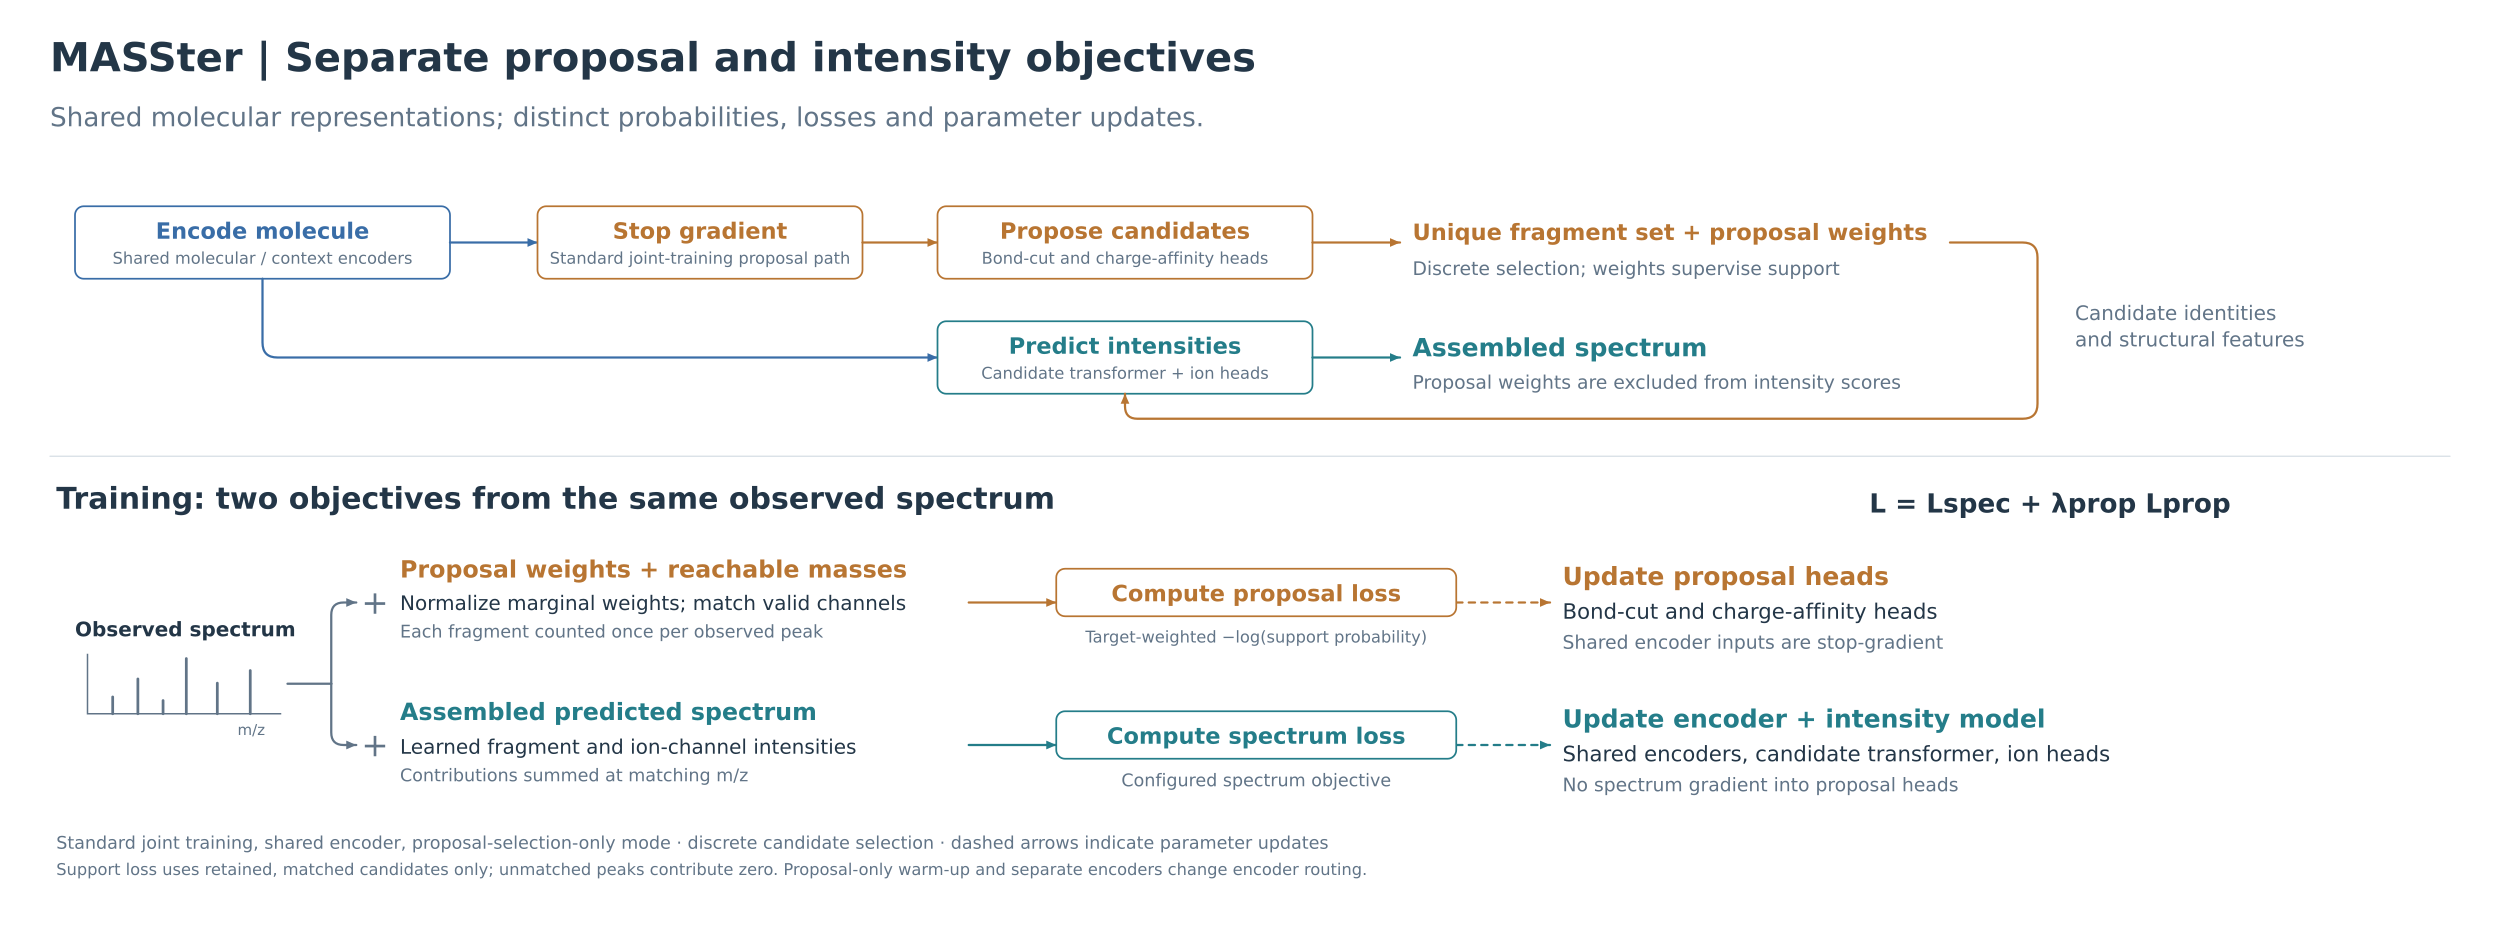
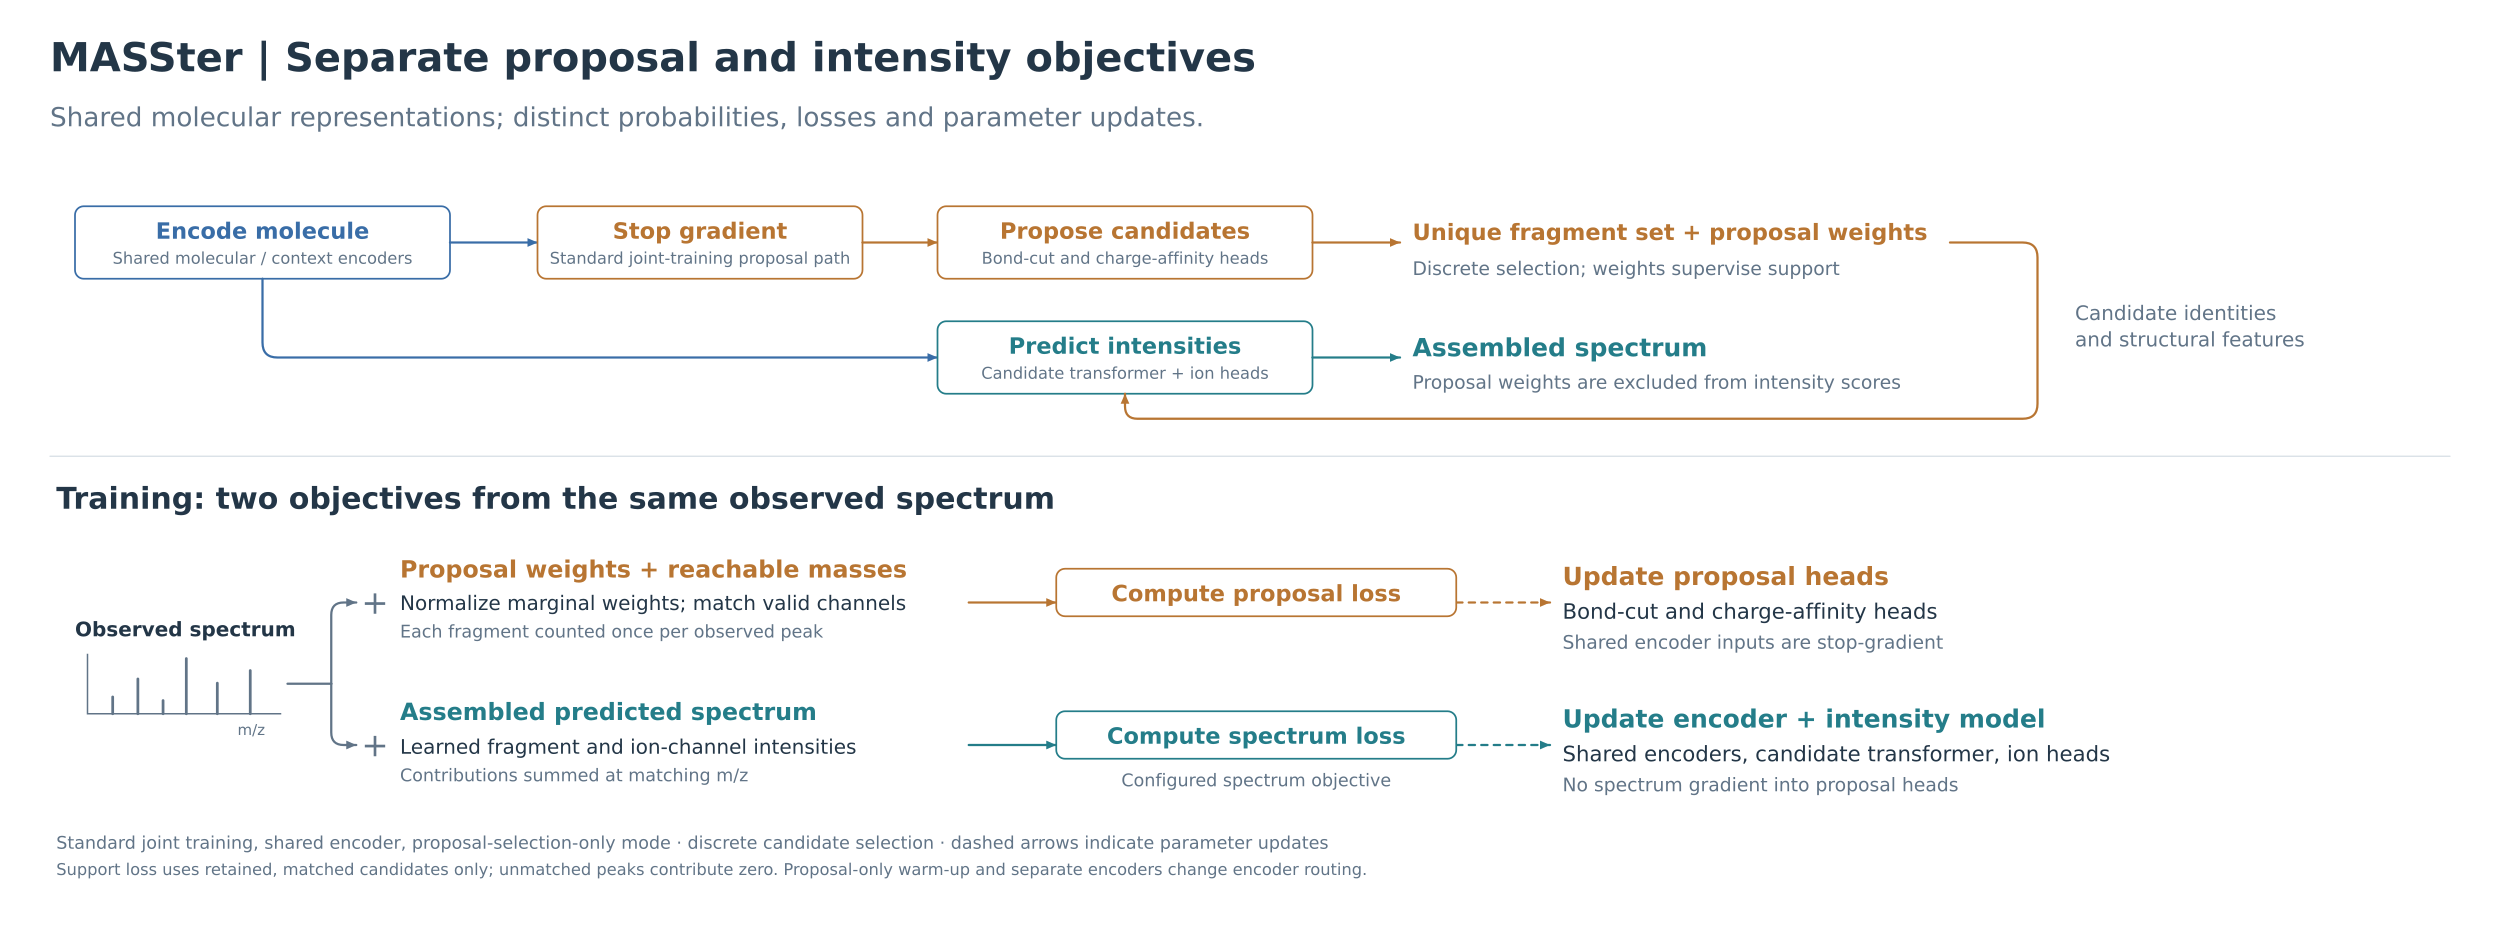
<svg xmlns="http://www.w3.org/2000/svg" width="2000" height="740" viewBox="0 0 2000 740">
  <rect width="2000" height="740" fill="white" />
  <text font-family="DejaVu Sans, sans-serif" font-size="32" font-weight="700" text-anchor="start" x="40" y="57.0" fill="#233647">MASSter | Separate proposal and intensity objectives</text>
  <text font-family="DejaVu Sans, sans-serif" font-size="21" font-weight="400" text-anchor="start" x="40" y="101.0" fill="#617487">Shared molecular representations; distinct probabilities, losses and parameter updates.</text>
  <rect stroke-width="1.4" x="60" y="165" width="300" height="58" rx="7" fill="#FFFFFF" stroke="#396DA7" />
  <text font-family="DejaVu Sans, sans-serif" font-size="18" font-weight="700" text-anchor="middle" x="210.0" y="191.0" fill="#396DA7">Encode molecule</text>
  <text font-family="DejaVu Sans, sans-serif" font-size="13" font-weight="400" text-anchor="middle" x="210.0" y="211.0" fill="#617487">Shared molecular / context encoders</text>
  <path d="M 360 194 L 430 194" fill="none" stroke="#396DA7" stroke-width="1.8" stroke-linecap="round" stroke-linejoin="round" />
  <polygon points="430,194 422.0,190.5 422.0,197.5" fill="#396DA7" />
  <rect stroke-width="1.4" x="430" y="165" width="260" height="58" rx="7" fill="#FFFFFF" stroke="#B87532" />
  <text font-family="DejaVu Sans, sans-serif" font-size="18" font-weight="700" text-anchor="middle" x="560.0" y="191.0" fill="#B87532">Stop gradient</text>
  <text font-family="DejaVu Sans, sans-serif" font-size="13" font-weight="400" text-anchor="middle" x="560.0" y="211.0" fill="#617487">Standard joint-training proposal path</text>
  <path d="M 690 194 L 750 194" fill="none" stroke="#B87532" stroke-width="1.8" stroke-linecap="round" stroke-linejoin="round" />
  <polygon points="750,194 742.0,190.5 742.0,197.5" fill="#B87532" />
  <rect stroke-width="1.4" x="750" y="165" width="300" height="58" rx="7" fill="#FFFFFF" stroke="#B87532" />
  <text font-family="DejaVu Sans, sans-serif" font-size="18" font-weight="700" text-anchor="middle" x="900.0" y="191.0" fill="#B87532">Propose candidates</text>
  <text font-family="DejaVu Sans, sans-serif" font-size="13" font-weight="400" text-anchor="middle" x="900.0" y="211.0" fill="#617487">Bond-cut and charge-affinity heads</text>
  <path d="M 1050 194 L 1120 194" fill="none" stroke="#B87532" stroke-width="1.8" stroke-linecap="round" stroke-linejoin="round" />
  <polygon points="1120,194 1112.0,190.5 1112.0,197.5" fill="#B87532" />
  <text font-family="DejaVu Sans, sans-serif" font-size="18" font-weight="700" text-anchor="start" x="1130" y="192.0" fill="#B87532">Unique fragment set + proposal weights</text>
  <text font-family="DejaVu Sans, sans-serif" font-size="15" font-weight="400" text-anchor="start" x="1130" y="220.0" fill="#617487">Discrete selection; weights supervise support</text>
  <path d="M 210 223 L 210.0 274.0 Q 210 286 222.0 286.0 L 750 286" fill="none" stroke="#396DA7" stroke-width="1.8" stroke-linecap="round" stroke-linejoin="round" />
  <polygon points="750,286 742.0,282.5 742.0,289.5" fill="#396DA7" />
  <rect stroke-width="1.4" x="750" y="257" width="300" height="58" rx="7" fill="#FFFFFF" stroke="#247D89" />
  <text font-family="DejaVu Sans, sans-serif" font-size="18" font-weight="700" text-anchor="middle" x="900.0" y="283.0" fill="#247D89">Predict intensities</text>
  <text font-family="DejaVu Sans, sans-serif" font-size="13" font-weight="400" text-anchor="middle" x="900.0" y="303.0" fill="#617487">Candidate transformer + ion heads</text>
  <path d="M 1050 286 L 1120 286" fill="none" stroke="#247D89" stroke-width="1.8" stroke-linecap="round" stroke-linejoin="round" />
  <polygon points="1120,286 1112.0,282.5 1112.0,289.5" fill="#247D89" />
  <text font-family="DejaVu Sans, sans-serif" font-size="20" font-weight="700" text-anchor="start" x="1130" y="285.0" fill="#247D89">Assembled spectrum</text>
  <text font-family="DejaVu Sans, sans-serif" font-size="15" font-weight="400" text-anchor="start" x="1130" y="311.0" fill="#617487">Proposal weights are excluded from intensity scores</text>
  <path d="M 1560 194 L 1618.0 194.0 Q 1630 194 1630.0 206.0 L 1630.0 323.0 Q 1630 335 1618.0 335.0 L 910.0 335.0 Q 900 335 900.0 325.0 L 900 315" fill="none" stroke="#B87532" stroke-width="1.8" stroke-linecap="round" stroke-linejoin="round" />
  <polygon points="900,315 896.5,323.0 903.5,323.0" fill="#B87532" />
  <text font-family="DejaVu Sans, sans-serif" font-size="16" font-weight="400" text-anchor="start" x="1660" y="256.0" fill="#617487">Candidate identities</text>
  <text font-family="DejaVu Sans, sans-serif" font-size="16" font-weight="400" text-anchor="start" x="1660" y="277.12" fill="#617487">and structural features</text>
  <path d="M 40 365 L 1960 365" fill="none" stroke="#D6DEE4" stroke-width="1" stroke-linecap="round" stroke-linejoin="round" />
  <text font-family="DejaVu Sans, sans-serif" font-size="24" font-weight="700" text-anchor="start" x="45" y="407.0" fill="#233647">Training: two objectives from the same observed spectrum</text>
-   <text font-family="DejaVu Sans, sans-serif" font-size="21" font-weight="700" text-anchor="middle" x="1640.0" y="410.0" fill="#233647">L = Lspec + λprop Lprop</text>
  <text font-family="DejaVu Sans, sans-serif" font-size="16" font-weight="700" text-anchor="start" x="60" y="509.0" fill="#233647">Observed spectrum</text>
  <path d="M 70 523 L 70 571 L 225 571" fill="none" stroke="#617487" stroke-width="1.2" stroke-linecap="butt" stroke-linejoin="miter" />
  <path d="M 90.15 571 L 90.15 557.56" fill="none" stroke="#617487" stroke-width="2.2" stroke-linecap="round" stroke-linejoin="round" />
  <path d="M 110.3 571 L 110.3 543.16" fill="none" stroke="#617487" stroke-width="2.2" stroke-linecap="round" stroke-linejoin="round" />
  <path d="M 130.45 571 L 130.45 560.44" fill="none" stroke="#617487" stroke-width="2.2" stroke-linecap="round" stroke-linejoin="round" />
  <path d="M 149.05 571 L 149.05 526.84" fill="none" stroke="#617487" stroke-width="2.2" stroke-linecap="round" stroke-linejoin="round" />
  <path d="M 173.85 571 L 173.85 546.52" fill="none" stroke="#617487" stroke-width="2.2" stroke-linecap="round" stroke-linejoin="round" />
  <path d="M 200.2 571 L 200.2 536.44" fill="none" stroke="#617487" stroke-width="2.2" stroke-linecap="round" stroke-linejoin="round" />
  <text font-family="DejaVu Sans, sans-serif" font-size="12" font-weight="400" text-anchor="start" x="190" y="588.0" fill="#617487">m/z</text>
  <path d="M 230 547 L 265 547" fill="none" stroke="#617487" stroke-width="1.8" stroke-linecap="round" stroke-linejoin="round" />
  <path d="M 265 547 L 265.0 492.0 Q 265 482 275.0 482.0 L 285 482" fill="none" stroke="#617487" stroke-width="1.8" stroke-linecap="round" stroke-linejoin="round" />
  <polygon points="285,482 277.0,478.5 277.0,485.5" fill="#617487" />
  <text font-family="DejaVu Sans, sans-serif" font-size="26" font-weight="400" text-anchor="middle" x="300.0" y="491.0" fill="#617487">+</text>
  <path d="M 775 482 L 845 482" fill="none" stroke="#B87532" stroke-width="1.8" stroke-linecap="round" stroke-linejoin="round" />
  <polygon points="845,482 837.0,478.5 837.0,485.5" fill="#B87532" />
  <path d="M 1165 482 L 1240 482" fill="none" stroke="#B87532" stroke-width="1.8" stroke-linecap="round" stroke-linejoin="round" stroke-dasharray="5 5" />
  <polygon points="1240,482 1232.0,478.5 1232.0,485.5" fill="#B87532" />
  <path d="M 265 547 L 265.0 586.0 Q 265 596 275.0 596.0 L 285 596" fill="none" stroke="#617487" stroke-width="1.8" stroke-linecap="round" stroke-linejoin="round" />
  <polygon points="285,596 277.0,592.5 277.0,599.5" fill="#617487" />
  <text font-family="DejaVu Sans, sans-serif" font-size="26" font-weight="400" text-anchor="middle" x="300.0" y="605.0" fill="#617487">+</text>
  <path d="M 775 596 L 845 596" fill="none" stroke="#247D89" stroke-width="1.8" stroke-linecap="round" stroke-linejoin="round" />
  <polygon points="845,596 837.0,592.5 837.0,599.5" fill="#247D89" />
  <path d="M 1165 596 L 1240 596" fill="none" stroke="#247D89" stroke-width="1.8" stroke-linecap="round" stroke-linejoin="round" stroke-dasharray="5 5" />
  <polygon points="1240,596 1232.0,592.5 1232.0,599.5" fill="#247D89" />
  <text font-family="DejaVu Sans, sans-serif" font-size="19" font-weight="700" text-anchor="start" x="320" y="462.0" fill="#B87532">Proposal weights + reachable masses</text>
  <text font-family="DejaVu Sans, sans-serif" font-size="16" font-weight="400" text-anchor="start" x="320" y="488.0" fill="#233647">Normalize marginal weights; match valid channels</text>
  <text font-family="DejaVu Sans, sans-serif" font-size="14" font-weight="400" text-anchor="start" x="320" y="510.0" fill="#617487">Each fragment counted once per observed peak</text>
  <rect stroke-width="1.4" x="845" y="455" width="320" height="38" rx="7" fill="#FFFFFF" stroke="#B87532" />
  <text font-family="DejaVu Sans, sans-serif" font-size="18" font-weight="700" text-anchor="middle" x="1005.0" y="481.0" fill="#B87532">Compute proposal loss</text>
-   <text font-family="DejaVu Sans, sans-serif" font-size="13" font-weight="400" text-anchor="middle" x="1005.0" y="514.0" fill="#617487">Target-weighted −log(support probability)</text>
  <text font-family="DejaVu Sans, sans-serif" font-size="20" font-weight="700" text-anchor="start" x="1250" y="468.0" fill="#B87532">Update proposal heads</text>
  <text font-family="DejaVu Sans, sans-serif" font-size="17" font-weight="400" text-anchor="start" x="1250" y="495.0" fill="#233647">Bond-cut and charge-affinity heads</text>
  <text font-family="DejaVu Sans, sans-serif" font-size="15" font-weight="400" text-anchor="start" x="1250" y="519.0" fill="#617487">Shared encoder inputs are stop-gradient</text>
  <text font-family="DejaVu Sans, sans-serif" font-size="19" font-weight="700" text-anchor="start" x="320" y="576.0" fill="#247D89">Assembled predicted spectrum</text>
  <text font-family="DejaVu Sans, sans-serif" font-size="16" font-weight="400" text-anchor="start" x="320" y="603.0" fill="#233647">Learned fragment and ion-channel intensities</text>
  <text font-family="DejaVu Sans, sans-serif" font-size="14" font-weight="400" text-anchor="start" x="320" y="625.0" fill="#617487">Contributions summed at matching m/z</text>
  <rect stroke-width="1.4" x="845" y="569" width="320" height="38" rx="7" fill="#FFFFFF" stroke="#247D89" />
  <text font-family="DejaVu Sans, sans-serif" font-size="18" font-weight="700" text-anchor="middle" x="1005.0" y="595.0" fill="#247D89">Compute spectrum loss</text>
  <text font-family="DejaVu Sans, sans-serif" font-size="14" font-weight="400" text-anchor="middle" x="1005.0" y="629.0" fill="#617487">Configured spectrum objective</text>
  <text font-family="DejaVu Sans, sans-serif" font-size="20" font-weight="700" text-anchor="start" x="1250" y="582.0" fill="#247D89">Update encoder + intensity model</text>
  <text font-family="DejaVu Sans, sans-serif" font-size="17" font-weight="400" text-anchor="start" x="1250" y="609.0" fill="#233647">Shared encoders, candidate transformer, ion heads</text>
  <text font-family="DejaVu Sans, sans-serif" font-size="15" font-weight="400" text-anchor="start" x="1250" y="633.0" fill="#617487">No spectrum gradient into proposal heads</text>
  <text font-family="DejaVu Sans, sans-serif" font-size="14" font-weight="400" text-anchor="start" x="45" y="679.0" fill="#617487">Standard joint training, shared encoder, proposal-selection-only mode · discrete candidate selection · dashed arrows indicate parameter updates</text>
  <text font-family="DejaVu Sans, sans-serif" font-size="13" font-weight="400" text-anchor="start" x="45" y="700.0" fill="#617487">Support loss uses retained, matched candidates only; unmatched peaks contribute zero. Proposal-only warm-up and separate encoders change encoder routing.</text>
</svg>
